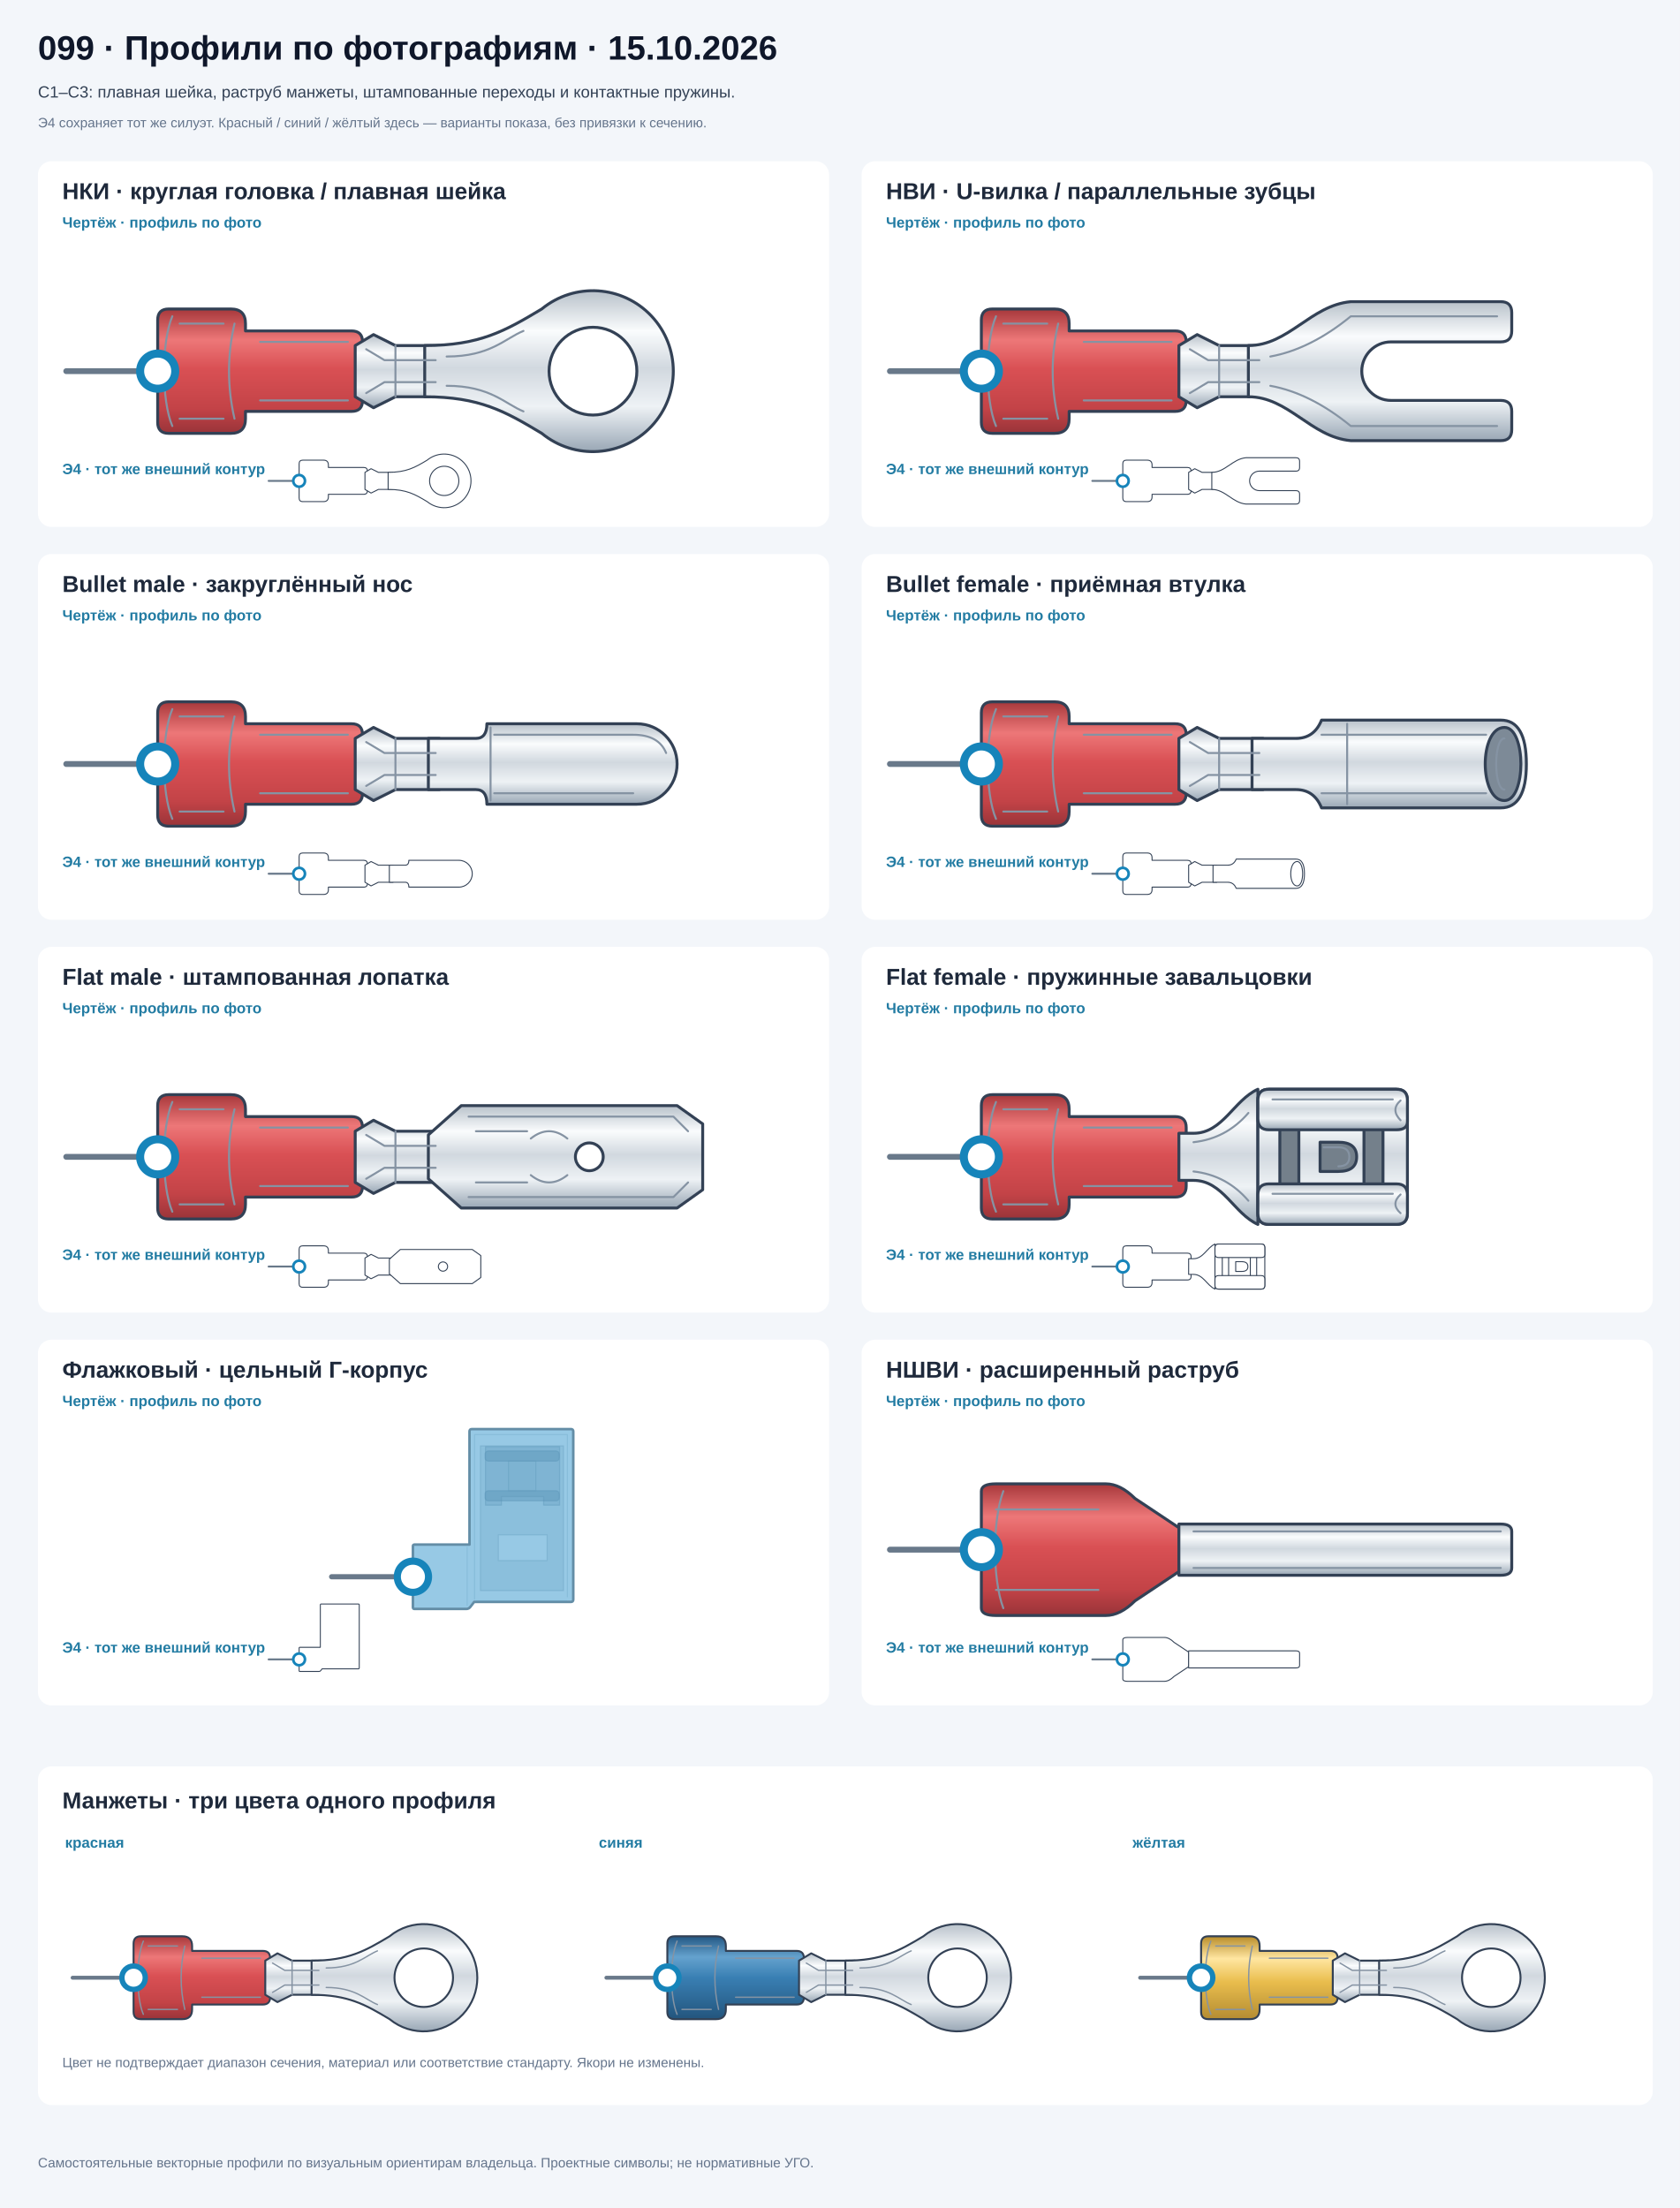
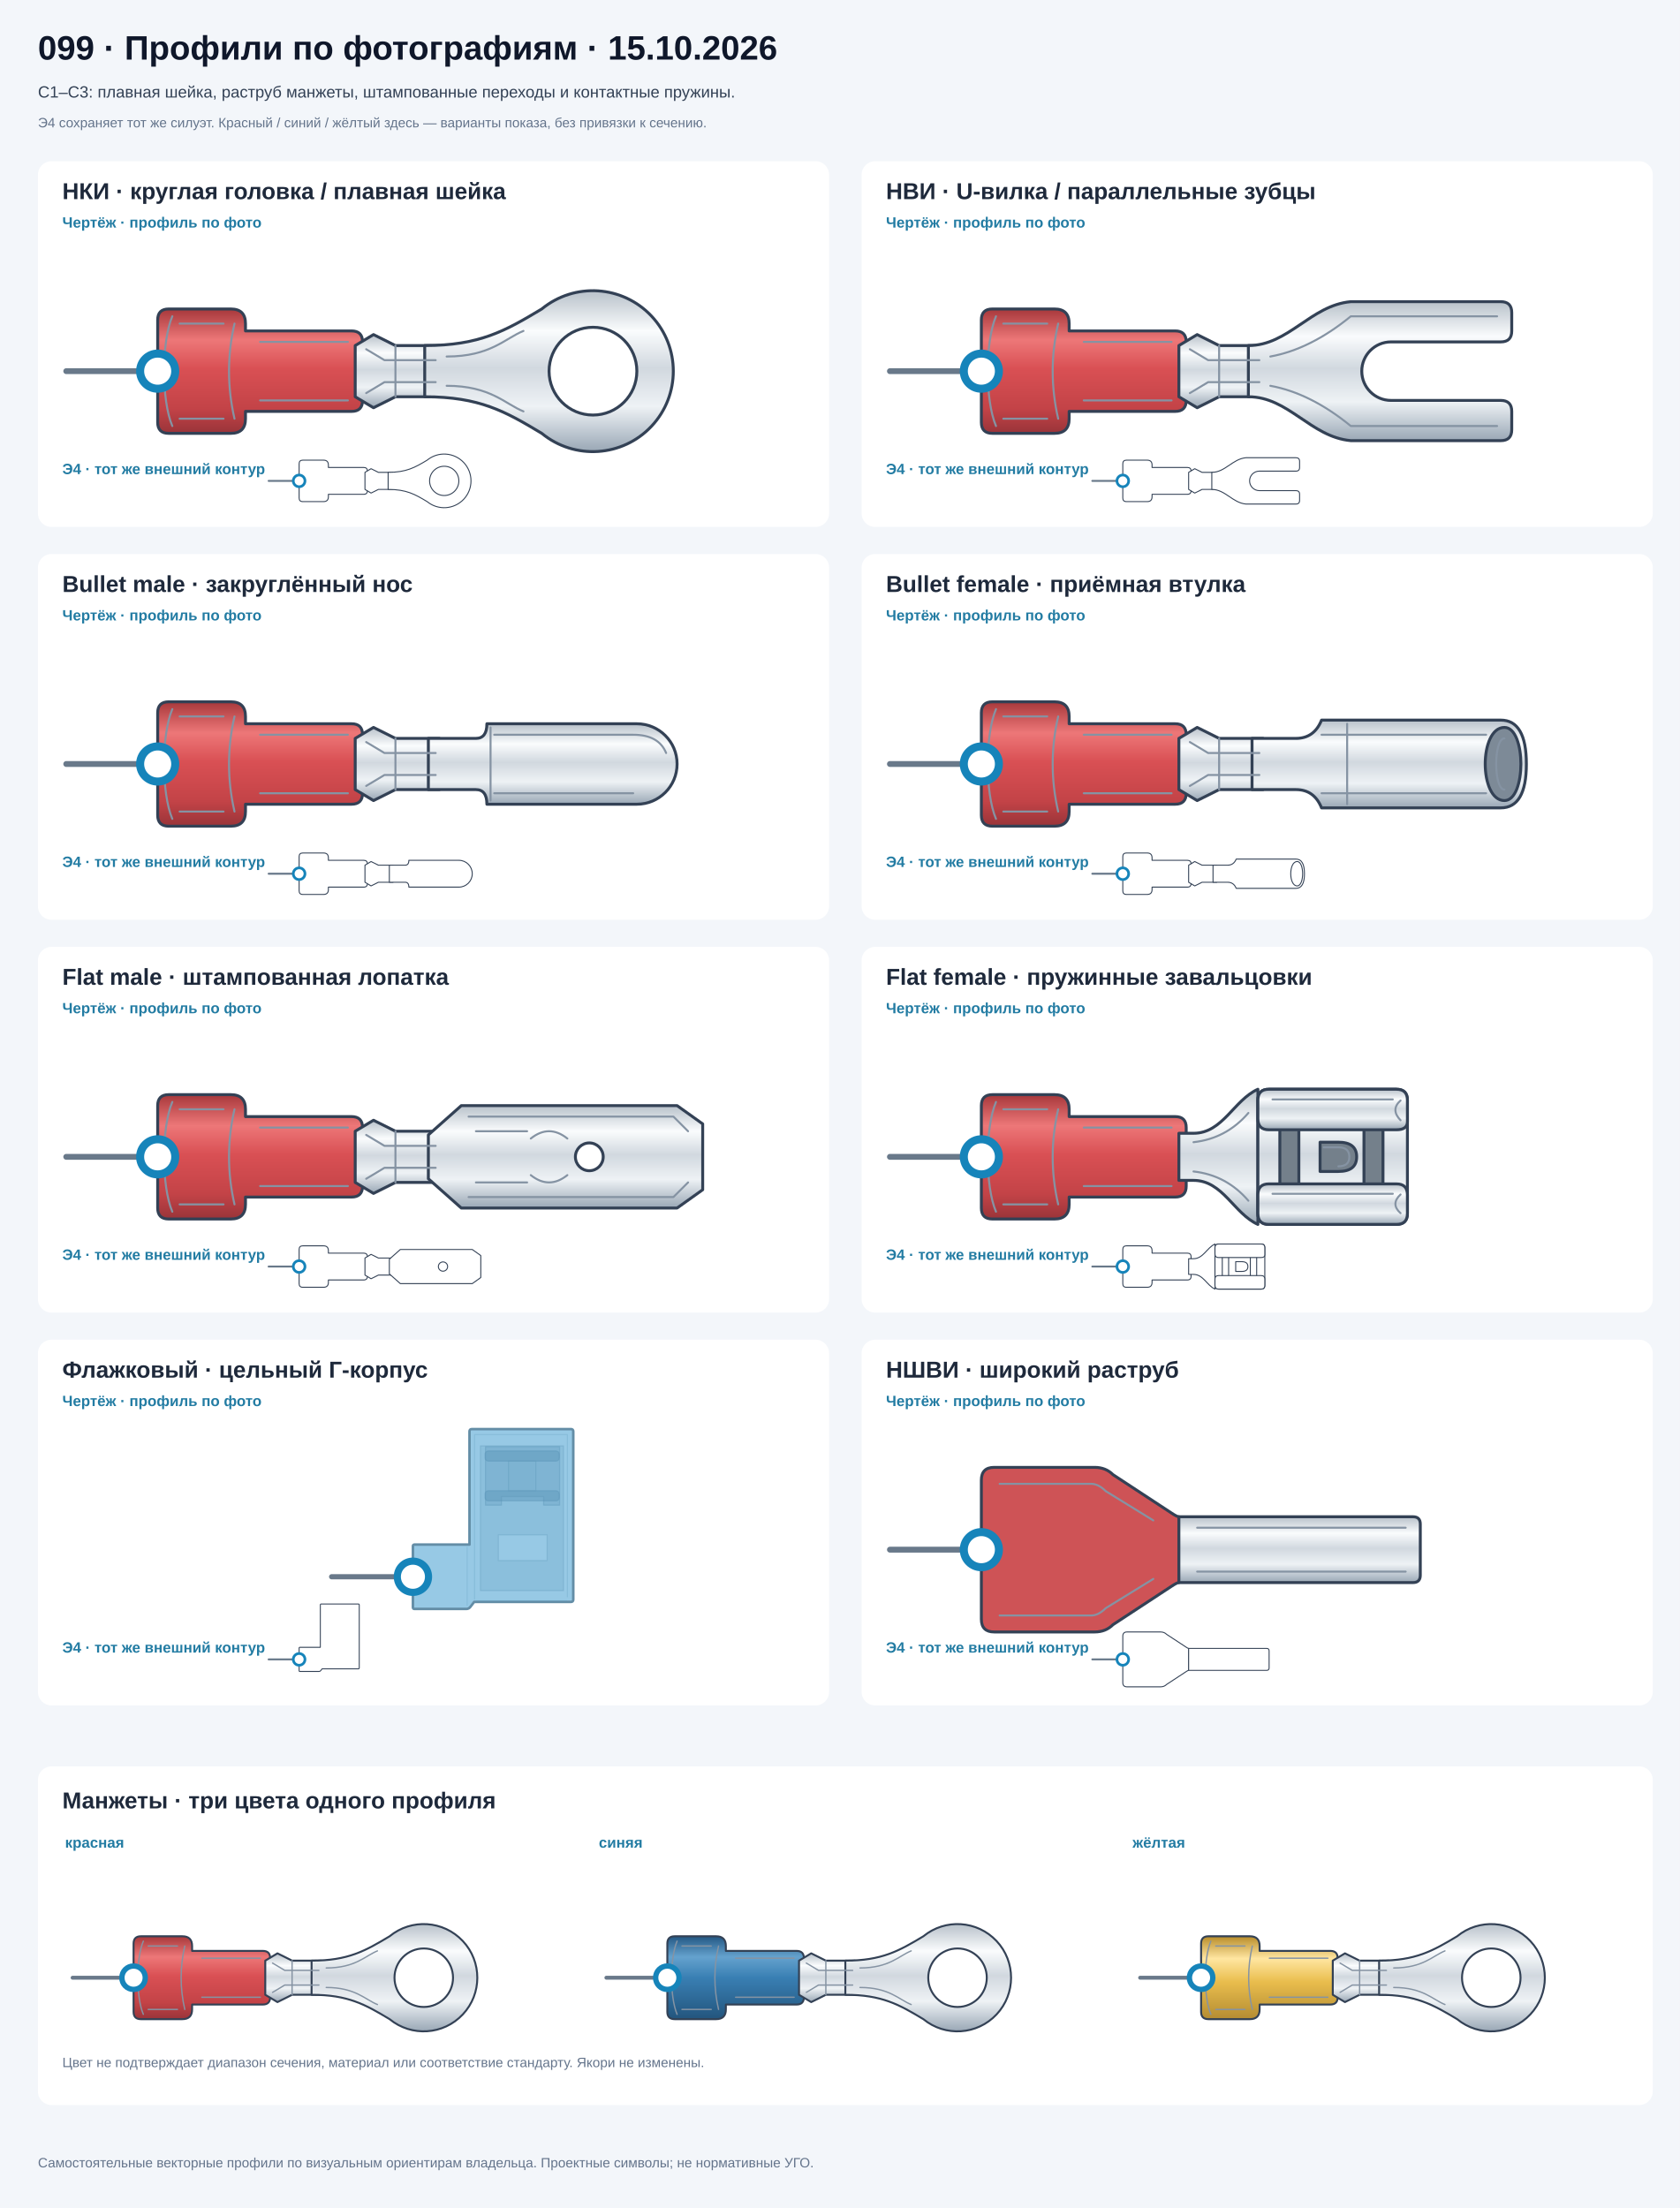
<svg xmlns="http://www.w3.org/2000/svg" width="1240" height="1630" viewBox="0 0 1240 1630" role="img" aria-labelledby="title">
  <style>svg{font-family:Arial,'Segoe UI',sans-serif} .geom{stroke:#334155;stroke-width:.8;stroke-linecap:round;stroke-linejoin:round} .geom text{stroke:none;stroke-width:0} .detail{stroke:#8593a3;stroke-width:.55;fill:none} .wire{stroke:#69798a;stroke-width:1.6;fill:none;stroke-linecap:round} .text{font-size:12px;fill:#334155;stroke:none} .small{font-size:10px;fill:#64748b;stroke:none} .title{font-size:25px;fill:#0f172a;font-weight:700;stroke:none} .card-title{font-size:17px;fill:#1e293b;font-weight:700;stroke:none} .view{font-size:11px;fill:#237ca3;font-weight:700;stroke:none} .badge{font-size:11px;fill:#1684ba;font-weight:700;stroke:none} .dim{stroke:#5f8f87;stroke-width:.55;fill:none} .dimtext{font-size:11px;fill:#427a70;stroke:none}</style>
  <defs>
    <linearGradient id="metal" x1="0" y1="0" x2="0" y2="1">
      <stop offset="0" stop-color="#b8c1ca" />
      <stop offset=".25" stop-color="#fafcfd" />
      <stop offset=".48" stop-color="#d1d8df" />
      <stop offset=".72" stop-color="#eef2f5" />
      <stop offset="1" stop-color="#99a7b5" />
    </linearGradient>
    <linearGradient id="red" x1="0" y1="0" x2="0" y2="1">
      <stop offset="0" stop-color="#a7383b" />
      <stop offset=".25" stop-color="#ed7778" />
      <stop offset=".48" stop-color="#d95054" />
      <stop offset=".8" stop-color="#c34347" />
      <stop offset="1" stop-color="#993439" />
    </linearGradient>
    <linearGradient id="blue" x1="0" y1="0" x2="0" y2="1">
      <stop offset="0" stop-color="#235783" />
      <stop offset=".25" stop-color="#65a2ce" />
      <stop offset=".5" stop-color="#397fb3" />
      <stop offset="1" stop-color="#23557d" />
    </linearGradient>
    <linearGradient id="yellow" x1="0" y1="0" x2="0" y2="1">
      <stop offset="0" stop-color="#b88c29" />
      <stop offset=".27" stop-color="#ffe6a1" />
      <stop offset=".55" stop-color="#e9bd4d" />
      <stop offset="1" stop-color="#b48c32" />
    </linearGradient>
  </defs>
  <rect x="0" y="0" width="1240" height="1630" rx="0" fill="#f3f6fa" />
  <text x="28" y="44" class="title">099 · Профили по фотографиям · 15.10.2026</text>
  <text x="28" y="72" class="text">C1–C3: плавная шейка, раструб манжеты, штампованные переходы и контактные пружины.</text>
  <text x="28" y="94" class="small">Э4 сохраняет тот же силуэт. Красный / синий / жёлтый здесь — варианты показа, без привязки к сечению.</text>
  <rect x="28" y="119" width="584" height="270" rx="10" fill="#ffffff" />
  <text x="46" y="147" class="card-title">НКИ · круглая головка / плавная шейка</text>
  <text x="46" y="168" class="view">Чертёж · профиль по фото</text>
  <g transform="translate(30,139) scale(2.7)">
    <g class="geom">
      <line x1="7" y1="50" x2="32" y2="50" class="wire" />
      <path d="M32 36 Q32 33 35 33 H52 Q56 33 56 37 V39 H85 Q88 39 88 42 V58 Q88 61 85 61 H56 V63 Q56 67 52 67 H35 Q32 67 32 64 Z" fill="url(#red)" />
      <path d="M86 43 L91 40 L97 43 H109 V57 H97 L91 60 L86 57 Z" fill="url(#metal)" />
      <path d="M105 43 C120 43 127 39 137 33 A22 22 0 1 1 137 67 C127 61 120 57 105 57 Z" fill="url(#metal)" />
      <circle cx="151" cy="50" r="12" fill="#ffffff" />
      <path d="M89 44 L94 47 H108 M89 56 L94 53 H108 M97 43 V57" fill="none" class="detail" />
      <path d="M38 37 H50 M38 63 H50 M60 42 H84 M60 58 H84 M36 35 C33 42 33 58 36 65 M53 37 Q50 50 53 63" fill="none" class="detail" />
      <path d="M111 46 C123 46 127 41 132 39 M111 54 C123 54 127 59 132 61" fill="none" class="detail" />
    </g>
    <circle cx="32" cy="50" r="4.8" fill="#ffffff" data-role="wire-entry" stroke="#1684ba" stroke-width="2.2" />
  </g>
  <text x="46" y="350" class="view">Э4 · тот же внешний контур</text>
  <g transform="translate(192,310) scale(.9)">
    <g class="geom">
      <line x1="7" y1="50" x2="32" y2="50" class="wire" />
      <path d="M32 36 Q32 33 35 33 H52 Q56 33 56 37 V39 H85 Q88 39 88 42 V58 Q88 61 85 61 H56 V63 Q56 67 52 67 H35 Q32 67 32 64 Z" fill="#fff" />
      <path d="M86 43 L91 40 L97 43 H109 V57 H97 L91 60 L86 57 Z" fill="#fff" />
      <path d="M105 43 C120 43 127 39 137 33 A22 22 0 1 1 137 67 C127 61 120 57 105 57 Z" fill="#fff" />
      <circle cx="151" cy="50" r="12" fill="#ffffff" />
    </g>
    <circle cx="32" cy="50" r="4.8" fill="#ffffff" data-role="wire-entry" stroke="#1684ba" stroke-width="2.2" />
  </g>
  <rect x="636" y="119" width="584" height="270" rx="10" fill="#ffffff" />
  <text x="654" y="147" class="card-title">НВИ · U-вилка / параллельные зубцы</text>
  <text x="654" y="168" class="view">Чертёж · профиль по фото</text>
  <g transform="translate(638,139) scale(2.7)">
    <g class="geom">
      <line x1="7" y1="50" x2="32" y2="50" class="wire" />
      <path d="M32 36 Q32 33 35 33 H52 Q56 33 56 37 V39 H85 Q88 39 88 42 V58 Q88 61 85 61 H56 V63 Q56 67 52 67 H35 Q32 67 32 64 Z" fill="url(#red)" />
      <path d="M86 43 L91 40 L97 43 H109 V57 H97 L91 60 L86 57 Z" fill="url(#metal)" />
      <path d="M105 43 C116 43 122 32 133 31 H174 Q177 31 177 34 V39 Q177 42 174 42 H144 A8 8 0 0 0 144 58 H174 Q177 58 177 61 V66 Q177 69 174 69 H133 C122 68 116 57 105 57 Z" fill="url(#metal)" />
      <path d="M89 44 L94 47 H108 M89 56 L94 53 H108 M97 43 V57" fill="none" class="detail" />
      <path d="M38 37 H50 M38 63 H50 M60 42 H84 M60 58 H84 M36 35 C33 42 33 58 36 65 M53 37 Q50 50 53 63" fill="none" class="detail" />
      <path d="M111 46 Q122 44 133 35 H173 M111 54 Q122 56 133 65 H173" fill="none" class="detail" />
    </g>
    <circle cx="32" cy="50" r="4.8" fill="#ffffff" data-role="wire-entry" stroke="#1684ba" stroke-width="2.2" />
  </g>
  <text x="654" y="350" class="view">Э4 · тот же внешний контур</text>
  <g transform="translate(800,310) scale(.9)">
    <g class="geom">
      <line x1="7" y1="50" x2="32" y2="50" class="wire" />
      <path d="M32 36 Q32 33 35 33 H52 Q56 33 56 37 V39 H85 Q88 39 88 42 V58 Q88 61 85 61 H56 V63 Q56 67 52 67 H35 Q32 67 32 64 Z" fill="#fff" />
      <path d="M86 43 L91 40 L97 43 H109 V57 H97 L91 60 L86 57 Z" fill="#fff" />
      <path d="M105 43 C116 43 122 32 133 31 H174 Q177 31 177 34 V39 Q177 42 174 42 H144 A8 8 0 0 0 144 58 H174 Q177 58 177 61 V66 Q177 69 174 69 H133 C122 68 116 57 105 57 Z" fill="#fff" />
    </g>
    <circle cx="32" cy="50" r="4.8" fill="#ffffff" data-role="wire-entry" stroke="#1684ba" stroke-width="2.2" />
  </g>
  <rect x="28" y="409" width="584" height="270" rx="10" fill="#ffffff" />
  <text x="46" y="437" class="card-title">Bullet male · закруглённый нос</text>
  <text x="46" y="458" class="view">Чертёж · профиль по фото</text>
  <g transform="translate(30,429) scale(2.7)">
    <g class="geom">
      <line x1="7" y1="50" x2="32" y2="50" class="wire" />
      <path d="M32 36 Q32 33 35 33 H52 Q56 33 56 37 V39 H85 Q88 39 88 42 V58 Q88 61 85 61 H56 V63 Q56 67 52 67 H35 Q32 67 32 64 Z" fill="url(#red)" />
      <path d="M86 43 L91 40 L97 43 H109 V57 H97 L91 60 L86 57 Z" fill="url(#metal)" />
      <path d="M106 43 H119 Q122 43 122 39 H163 A11 11 0 0 1 163 61 H122 Q122 57 119 57 H106 Z" fill="url(#metal)" />
      <path d="M89 44 L94 47 H108 M89 56 L94 53 H108 M97 43 V57" fill="none" class="detail" />
      <path d="M38 37 H50 M38 63 H50 M60 42 H84 M60 58 H84 M36 35 C33 42 33 58 36 65 M53 37 Q50 50 53 63" fill="none" class="detail" />
      <path d="M124 42 H162 Q169 42 171 47 M124 58 H162 M123 40 V60" fill="none" class="detail" />
    </g>
    <circle cx="32" cy="50" r="4.8" fill="#ffffff" data-role="wire-entry" stroke="#1684ba" stroke-width="2.2" />
  </g>
  <text x="46" y="640" class="view">Э4 · тот же внешний контур</text>
  <g transform="translate(192,600) scale(.9)">
    <g class="geom">
      <line x1="7" y1="50" x2="32" y2="50" class="wire" />
      <path d="M32 36 Q32 33 35 33 H52 Q56 33 56 37 V39 H85 Q88 39 88 42 V58 Q88 61 85 61 H56 V63 Q56 67 52 67 H35 Q32 67 32 64 Z" fill="#fff" />
      <path d="M86 43 L91 40 L97 43 H109 V57 H97 L91 60 L86 57 Z" fill="#fff" />
      <path d="M106 43 H119 Q122 43 122 39 H163 A11 11 0 0 1 163 61 H122 Q122 57 119 57 H106 Z" fill="#fff" />
    </g>
    <circle cx="32" cy="50" r="4.8" fill="#ffffff" data-role="wire-entry" stroke="#1684ba" stroke-width="2.2" />
  </g>
  <rect x="636" y="409" width="584" height="270" rx="10" fill="#ffffff" />
  <text x="654" y="437" class="card-title">Bullet female · приёмная втулка</text>
  <text x="654" y="458" class="view">Чертёж · профиль по фото</text>
  <g transform="translate(638,429) scale(2.7)">
    <g class="geom">
      <line x1="7" y1="50" x2="32" y2="50" class="wire" />
      <path d="M32 36 Q32 33 35 33 H52 Q56 33 56 37 V39 H85 Q88 39 88 42 V58 Q88 61 85 61 H56 V63 Q56 67 52 67 H35 Q32 67 32 64 Z" fill="url(#red)" />
      <path d="M86 43 L91 40 L97 43 H109 V57 H97 L91 60 L86 57 Z" fill="url(#metal)" />
      <path d="M106 43 H118 Q123 43 125 38 H174 Q181 38 181 50 Q181 62 174 62 H125 Q123 57 118 57 H106 Z" fill="url(#metal)" />
      <path d="M175 40 C181 40 181 60 175 60 C168 60 168 40 175 40 Z" fill="#7d8a97" />
      <path d="M89 44 L94 47 H108 M89 56 L94 53 H108 M97 43 V57" fill="none" class="detail" />
      <path d="M38 37 H50 M38 63 H50 M60 42 H84 M60 58 H84 M36 35 C33 42 33 58 36 65 M53 37 Q50 50 53 63" fill="none" class="detail" />
      <path d="M125 42 H170 M125 58 H170 M175 43 C172 43 172 57 175 57 M132 39 V61" fill="none" class="detail" />
    </g>
    <circle cx="32" cy="50" r="4.8" fill="#ffffff" data-role="wire-entry" stroke="#1684ba" stroke-width="2.2" />
  </g>
  <text x="654" y="640" class="view">Э4 · тот же внешний контур</text>
  <g transform="translate(800,600) scale(.9)">
    <g class="geom">
      <line x1="7" y1="50" x2="32" y2="50" class="wire" />
      <path d="M32 36 Q32 33 35 33 H52 Q56 33 56 37 V39 H85 Q88 39 88 42 V58 Q88 61 85 61 H56 V63 Q56 67 52 67 H35 Q32 67 32 64 Z" fill="#fff" />
      <path d="M86 43 L91 40 L97 43 H109 V57 H97 L91 60 L86 57 Z" fill="#fff" />
      <path d="M106 43 H118 Q123 43 125 38 H174 Q181 38 181 50 Q181 62 174 62 H125 Q123 57 118 57 H106 Z" fill="#fff" />
      <path d="M175 40 C181 40 181 60 175 60 C168 60 168 40 175 40 Z" fill="#fff" />
    </g>
    <circle cx="32" cy="50" r="4.8" fill="#ffffff" data-role="wire-entry" stroke="#1684ba" stroke-width="2.2" />
  </g>
  <rect x="28" y="699" width="584" height="270" rx="10" fill="#ffffff" />
  <text x="46" y="727" class="card-title">Flat male · штампованная лопатка</text>
  <text x="46" y="748" class="view">Чертёж · профиль по фото</text>
  <g transform="translate(30,719) scale(2.7)">
    <g class="geom">
      <line x1="7" y1="50" x2="32" y2="50" class="wire" />
      <path d="M32 36 Q32 33 35 33 H52 Q56 33 56 37 V39 H85 Q88 39 88 42 V58 Q88 61 85 61 H56 V63 Q56 67 52 67 H35 Q32 67 32 64 Z" fill="url(#red)" />
      <path d="M86 43 L91 40 L97 43 H109 V57 H97 L91 60 L86 57 Z" fill="url(#metal)" />
      <path d="M106 44 L115 36 H174 L181 41 V59 L174 64 H115 L106 56 Z" fill="url(#metal)" />
      <circle cx="150" cy="50" r="3.8" fill="#ffffff" />
      <path d="M89 44 L94 47 H108 M89 56 L94 53 H108 M97 43 V57" fill="none" class="detail" />
      <path d="M38 37 H50 M38 63 H50 M60 42 H84 M60 58 H84 M36 35 C33 42 33 58 36 65 M53 37 Q50 50 53 63" fill="none" class="detail" />
      <path d="M117 39 H173 L177 43 M117 61 H173 L177 57 M119 43 H133 M119 57 H133" fill="none" class="detail" />
      <path d="M134 45 Q139 41 144 45 M134 55 Q139 59 144 55" fill="none" class="detail" />
    </g>
    <circle cx="32" cy="50" r="4.8" fill="#ffffff" data-role="wire-entry" stroke="#1684ba" stroke-width="2.2" />
  </g>
  <text x="46" y="930" class="view">Э4 · тот же внешний контур</text>
  <g transform="translate(192,890) scale(.9)">
    <g class="geom">
      <line x1="7" y1="50" x2="32" y2="50" class="wire" />
      <path d="M32 36 Q32 33 35 33 H52 Q56 33 56 37 V39 H85 Q88 39 88 42 V58 Q88 61 85 61 H56 V63 Q56 67 52 67 H35 Q32 67 32 64 Z" fill="#fff" />
      <path d="M86 43 L91 40 L97 43 H109 V57 H97 L91 60 L86 57 Z" fill="#fff" />
      <path d="M106 44 L115 36 H174 L181 41 V59 L174 64 H115 L106 56 Z" fill="#fff" />
      <circle cx="150" cy="50" r="3.8" fill="#ffffff" />
    </g>
    <circle cx="32" cy="50" r="4.8" fill="#ffffff" data-role="wire-entry" stroke="#1684ba" stroke-width="2.2" />
  </g>
  <rect x="636" y="699" width="584" height="270" rx="10" fill="#ffffff" />
  <text x="654" y="727" class="card-title">Flat female · пружинные завальцовки</text>
  <text x="654" y="748" class="view">Чертёж · профиль по фото</text>
  <g transform="translate(638,719) scale(2.7)">
    <g class="geom">
      <line x1="7" y1="50" x2="32" y2="50" class="wire" />
      <path d="M32 36 Q32 33 35 33 H52 Q56 33 56 37 V39 H85 Q88 39 88 42 V58 Q88 61 85 61 H56 V63 Q56 67 52 67 H35 Q32 67 32 64 Z" fill="url(#red)" />
      <path d="M86 43.56 H90 C98 43.56 101 34.5 107.6 31.52 V68.48 C101 65.5 98 56.44 90 56.44 H86 Z" fill="url(#metal)" />
      <g transform="translate(107.6,50)">
        <path d="M0 -15.48 Q0 -18.48 3 -18.48 H37.88 Q40.88 -18.48 40.88 -15.48 V15.48 Q40.88 18.48 37.88 18.48 H3 Q0 18.48 0 15.48 Z" fill="url(#metal)" />
        <rect x="6" y="-8.2" width="5.2" height="16.4" rx="0.5" fill="#74808b" />
        <rect x="29" y="-8.2" width="5.2" height="16.4" rx="0.5" fill="#74808b" />
        <path d="M17 -4 H22 Q27 -4 27 0 Q27 4 22 4 H17 Z" fill="#74808b" />
        <path d="M3 -18.48 H37.88 Q40.88 -18.48 40.88 -15.48 V-9.6 Q40.88 -7.4 37.88 -7.4 H3 Q0 -7.4 0 -10.4 V-15.48 Q0 -18.48 3 -18.48 Z" fill="url(#metal)" />
        <path d="M3 7.4 H37.88 Q40.88 7.4 40.88 10.4 V15.48 Q40.88 18.48 37.88 18.48 H3 Q0 18.48 0 15.48 V10.4 Q0 7.4 3 7.4 Z" fill="url(#metal)" />
        <path d="M4 -15.7 H36.88 M4 10.1 H36.88 M18 -2.6 H22 Q25 -2.6 25 0 Q25 2.6 22 2.6" fill="none" class="detail" />
        <path d="M39 -15.4 Q36.2 -12.9 39 -10 M39 10.3 Q36.2 12.9 39 15.4" fill="none" class="detail" />
      </g>
      <path d="M38 37 H50 M38 63 H50 M60 42 H84 M60 58 H84 M36 35 C33 42 33 58 36 65 M53 37 Q50 50 53 63" fill="none" class="detail" />
      <path d="M90 46 Q99 45 105 38 M90 54 Q99 55 105 62" fill="none" class="detail" />
    </g>
    <circle cx="32" cy="50" r="4.8" fill="#ffffff" data-role="wire-entry" stroke="#1684ba" stroke-width="2.2" />
  </g>
  <text x="654" y="930" class="view">Э4 · тот же внешний контур</text>
  <g transform="translate(800,890) scale(.9)">
    <g class="geom">
      <line x1="7" y1="50" x2="32" y2="50" class="wire" />
      <path d="M32 36 Q32 33 35 33 H52 Q56 33 56 37 V39 H85 Q88 39 88 42 V58 Q88 61 85 61 H56 V63 Q56 67 52 67 H35 Q32 67 32 64 Z" fill="#fff" />
      <path d="M86 43.56 H90 C98 43.56 101 34.5 107.6 31.52 V68.48 C101 65.5 98 56.44 90 56.44 H86 Z" fill="#fff" />
      <g transform="translate(107.6,50)">
        <path d="M0 -15.48 Q0 -18.48 3 -18.48 H37.88 Q40.88 -18.48 40.88 -15.48 V15.48 Q40.88 18.48 37.88 18.48 H3 Q0 18.48 0 15.48 Z" fill="#fff" />
        <rect x="6" y="-8.2" width="5.2" height="16.4" rx="0.5" fill="#fff" />
        <rect x="29" y="-8.2" width="5.2" height="16.4" rx="0.5" fill="#fff" />
        <path d="M17 -4 H22 Q27 -4 27 0 Q27 4 22 4 H17 Z" fill="#fff" />
        <path d="M3 -18.48 H37.88 Q40.88 -18.48 40.88 -15.48 V-9.6 Q40.88 -7.4 37.88 -7.4 H3 Q0 -7.4 0 -10.4 V-15.48 Q0 -18.48 3 -18.48 Z" fill="#fff" />
        <path d="M3 7.4 H37.88 Q40.88 7.4 40.88 10.4 V15.48 Q40.88 18.48 37.88 18.48 H3 Q0 18.48 0 15.48 V10.4 Q0 7.4 3 7.4 Z" fill="#fff" />
      </g>
    </g>
    <circle cx="32" cy="50" r="4.8" fill="#ffffff" data-role="wire-entry" stroke="#1684ba" stroke-width="2.2" />
  </g>
  <rect x="28" y="989" width="584" height="270" rx="10" fill="#ffffff" />
  <text x="46" y="1017" class="card-title">Флажковый · цельный Г-корпус</text>
  <text x="46" y="1038" class="view">Чертёж · профиль по фото</text>
  <g transform="translate(228,1044) scale(2.4)">
    <g class="geom">
      <line x1="7" y1="50" x2="32" y2="50" class="wire" />
      <g transform="matrix(0,-.12,.12,0,29,61.7)">
        <path d="M62 198 H433 V411 H62 Z M139 244 H205 V369 H139 Z" fill="#a8b4bc" fill-rule="evenodd" fill-opacity=".34" stroke="#6b7e8b" stroke-opacity=".32" stroke-width="3" />
        <path d="M281 211 H431 V401 H281 V360 H303 V252 H281 Z" fill="#8597a4" fill-opacity=".35" stroke="#617687" stroke-opacity=".38" stroke-width="3" />
        <g fill="#697f8f" fill-opacity=".46" stroke="#5d7485" stroke-opacity=".4" stroke-width="3">
          <rect x="292" y="210" width="26" height="190" rx="8" fill="#697f8f" />
          <rect x="394" y="210" width="26" height="190" rx="8" fill="#697f8f" />
        </g>
        <path d="M318 270 H394 V340 H318 Z" fill="#b4c0c9" fill-opacity=".32" stroke="#647a8c" stroke-opacity=".35" stroke-width="3" />
        <path d="M19 25 H176 Q180 25 180 29 V170 H470 Q476 170 476 176 V430 Q476 436 470 436 H39 Q33 436 33 430 V182 L20 172 Q15 168 15 162 V29 Q15 25 19 25 Z" fill="#55a8d5" fill-opacity=".61" stroke="#638da6" stroke-width="6.5" />
        <path d="M40 183 H462 V421 H46 M24 164 H173 M36 188 V419" fill="none" stroke="#5e9dc0" stroke-opacity=".28" stroke-width="2.7" />
      </g>
    </g>
    <circle cx="32" cy="50" r="4.8" fill="#ffffff" data-role="wire-entry" stroke="#1684ba" stroke-width="2.2" />
  </g>
  <text x="46" y="1220" class="view">Э4 · тот же внешний контур</text>
  <g transform="translate(192,1180) scale(.9)">
    <g class="geom">
      <line x1="7" y1="50" x2="32" y2="50" class="wire" />
      <g transform="matrix(0,-.12,.12,0,29,61.7)">
        <path d="M19 25 H176 Q180 25 180 29 V170 H470 Q476 170 476 176 V430 Q476 436 470 436 H39 Q33 436 33 430 V182 L20 172 Q15 168 15 162 V29 Q15 25 19 25 Z" fill="#fff" stroke-width="6.5" />
      </g>
    </g>
    <circle cx="32" cy="50" r="4.8" fill="#ffffff" data-role="wire-entry" stroke="#1684ba" stroke-width="2.2" />
  </g>
  <rect x="636" y="989" width="584" height="270" rx="10" fill="#ffffff" />
-   <text x="654" y="1017" class="card-title">НШВИ · расширенный раструб</text>
+   <text x="654" y="1017" class="card-title">НШВИ · широкий раструб</text>
  <text x="654" y="1038" class="view">Чертёж · профиль по фото</text>
  <g transform="translate(638,1009) scale(2.7)">
    <g class="geom">
      <line x1="7" y1="50" x2="32" y2="50" class="wire" />
-       <path d="M32 34 Q32 32 36 32 H66 Q70 32 74 36 L86 44 V56 L74 64 Q70 68 66 68 H36 Q32 68 32 66 Z" fill="url(#red)" />
-       <path d="M86 43 H174 Q177 43 177 45 V55 Q177 57 174 57 H86 Z" fill="url(#metal)" />
-       <path d="M90 45 H174 M90 55 H174 M36 39 H64 M36 61 H64" fill="none" class="detail" />
-       <path d="M38 34 C35 42 35 58 38 66" fill="none" class="detail" />
+       <path d="M32 31 Q32 27.5 35.5 27.5 H63 Q66 27.5 68 29.5 L84 40 Q85.5 41 86 41 V59 Q85.5 59 84 60 L68 70.5 Q66 72.5 63 72.5 H35.5 Q32 72.5 32 69 Z" fill="#ce5356" />
+       <path d="M86 41 H150 Q152 41 152 43 V57 Q152 59 150 59 H86 Z" fill="url(#metal)" />
+       <path d="M91 44 H148 M91 56 H148 M37 32 H62 Q64 32 66 34 L79 42 M37 68 H62 Q64 68 66 66 L79 58" fill="none" class="detail" />
    </g>
    <circle cx="32" cy="50" r="4.8" fill="#ffffff" data-role="wire-entry" stroke="#1684ba" stroke-width="2.2" />
  </g>
  <text x="654" y="1220" class="view">Э4 · тот же внешний контур</text>
  <g transform="translate(800,1180) scale(.9)">
    <g class="geom">
      <line x1="7" y1="50" x2="32" y2="50" class="wire" />
-       <path d="M32 34 Q32 32 36 32 H66 Q70 32 74 36 L86 44 V56 L74 64 Q70 68 66 68 H36 Q32 68 32 66 Z" fill="#fff" />
-       <path d="M86 43 H174 Q177 43 177 45 V55 Q177 57 174 57 H86 Z" fill="#fff" />
+       <path d="M32 31 Q32 27.5 35.5 27.5 H63 Q66 27.5 68 29.5 L84 40 Q85.5 41 86 41 V59 Q85.5 59 84 60 L68 70.5 Q66 72.5 63 72.5 H35.5 Q32 72.5 32 69 Z" fill="#fff" />
+       <path d="M86 41 H150 Q152 41 152 43 V57 Q152 59 150 59 H86 Z" fill="#fff" />
    </g>
    <circle cx="32" cy="50" r="4.8" fill="#ffffff" data-role="wire-entry" stroke="#1684ba" stroke-width="2.2" />
  </g>
  <rect x="28" y="1304" width="1192" height="250" rx="10" fill="#ffffff" />
  <text x="46" y="1335" class="card-title">Манжеты · три цвета одного профиля</text>
  <text x="48" y="1364" class="view">красная</text>
  <g transform="translate(41,1370) scale(1.8)">
    <g class="geom">
      <line x1="7" y1="50" x2="32" y2="50" class="wire" />
      <path d="M32 36 Q32 33 35 33 H52 Q56 33 56 37 V39 H85 Q88 39 88 42 V58 Q88 61 85 61 H56 V63 Q56 67 52 67 H35 Q32 67 32 64 Z" fill="url(#red)" />
      <path d="M86 43 L91 40 L97 43 H109 V57 H97 L91 60 L86 57 Z" fill="url(#metal)" />
      <path d="M105 43 C120 43 127 39 137 33 A22 22 0 1 1 137 67 C127 61 120 57 105 57 Z" fill="url(#metal)" />
      <circle cx="151" cy="50" r="12" fill="#ffffff" />
      <path d="M89 44 L94 47 H108 M89 56 L94 53 H108 M97 43 V57" fill="none" class="detail" />
      <path d="M38 37 H50 M38 63 H50 M60 42 H84 M60 58 H84 M36 35 C33 42 33 58 36 65 M53 37 Q50 50 53 63" fill="none" class="detail" />
      <path d="M111 46 C123 46 127 41 132 39 M111 54 C123 54 127 59 132 61" fill="none" class="detail" />
    </g>
    <circle cx="32" cy="50" r="4.8" fill="#ffffff" data-role="wire-entry" stroke="#1684ba" stroke-width="2.2" />
  </g>
  <text x="442" y="1364" class="view">синяя</text>
  <g transform="translate(435,1370) scale(1.8)">
    <g class="geom">
      <line x1="7" y1="50" x2="32" y2="50" class="wire" />
      <path d="M32 36 Q32 33 35 33 H52 Q56 33 56 37 V39 H85 Q88 39 88 42 V58 Q88 61 85 61 H56 V63 Q56 67 52 67 H35 Q32 67 32 64 Z" fill="url(#blue)" />
      <path d="M86 43 L91 40 L97 43 H109 V57 H97 L91 60 L86 57 Z" fill="url(#metal)" />
      <path d="M105 43 C120 43 127 39 137 33 A22 22 0 1 1 137 67 C127 61 120 57 105 57 Z" fill="url(#metal)" />
      <circle cx="151" cy="50" r="12" fill="#ffffff" />
      <path d="M89 44 L94 47 H108 M89 56 L94 53 H108 M97 43 V57" fill="none" class="detail" />
      <path d="M38 37 H50 M38 63 H50 M60 42 H84 M60 58 H84 M36 35 C33 42 33 58 36 65 M53 37 Q50 50 53 63" fill="none" class="detail" />
      <path d="M111 46 C123 46 127 41 132 39 M111 54 C123 54 127 59 132 61" fill="none" class="detail" />
    </g>
    <circle cx="32" cy="50" r="4.8" fill="#ffffff" data-role="wire-entry" stroke="#1684ba" stroke-width="2.2" />
  </g>
  <text x="836" y="1364" class="view">жёлтая</text>
  <g transform="translate(829,1370) scale(1.8)">
    <g class="geom">
      <line x1="7" y1="50" x2="32" y2="50" class="wire" />
      <path d="M32 36 Q32 33 35 33 H52 Q56 33 56 37 V39 H85 Q88 39 88 42 V58 Q88 61 85 61 H56 V63 Q56 67 52 67 H35 Q32 67 32 64 Z" fill="url(#yellow)" />
      <path d="M86 43 L91 40 L97 43 H109 V57 H97 L91 60 L86 57 Z" fill="url(#metal)" />
      <path d="M105 43 C120 43 127 39 137 33 A22 22 0 1 1 137 67 C127 61 120 57 105 57 Z" fill="url(#metal)" />
      <circle cx="151" cy="50" r="12" fill="#ffffff" />
      <path d="M89 44 L94 47 H108 M89 56 L94 53 H108 M97 43 V57" fill="none" class="detail" />
      <path d="M38 37 H50 M38 63 H50 M60 42 H84 M60 58 H84 M36 35 C33 42 33 58 36 65 M53 37 Q50 50 53 63" fill="none" class="detail" />
      <path d="M111 46 C123 46 127 41 132 39 M111 54 C123 54 127 59 132 61" fill="none" class="detail" />
    </g>
    <circle cx="32" cy="50" r="4.8" fill="#ffffff" data-role="wire-entry" stroke="#1684ba" stroke-width="2.2" />
  </g>
  <text x="46" y="1526" class="small">Цвет не подтверждает диапазон сечения, материал или соответствие стандарту. Якори не изменены.</text>
  <text x="28" y="1600" class="small">Самостоятельные векторные профили по визуальным ориентирам владельца. Проектные символы; не нормативные УГО.</text>
</svg>
